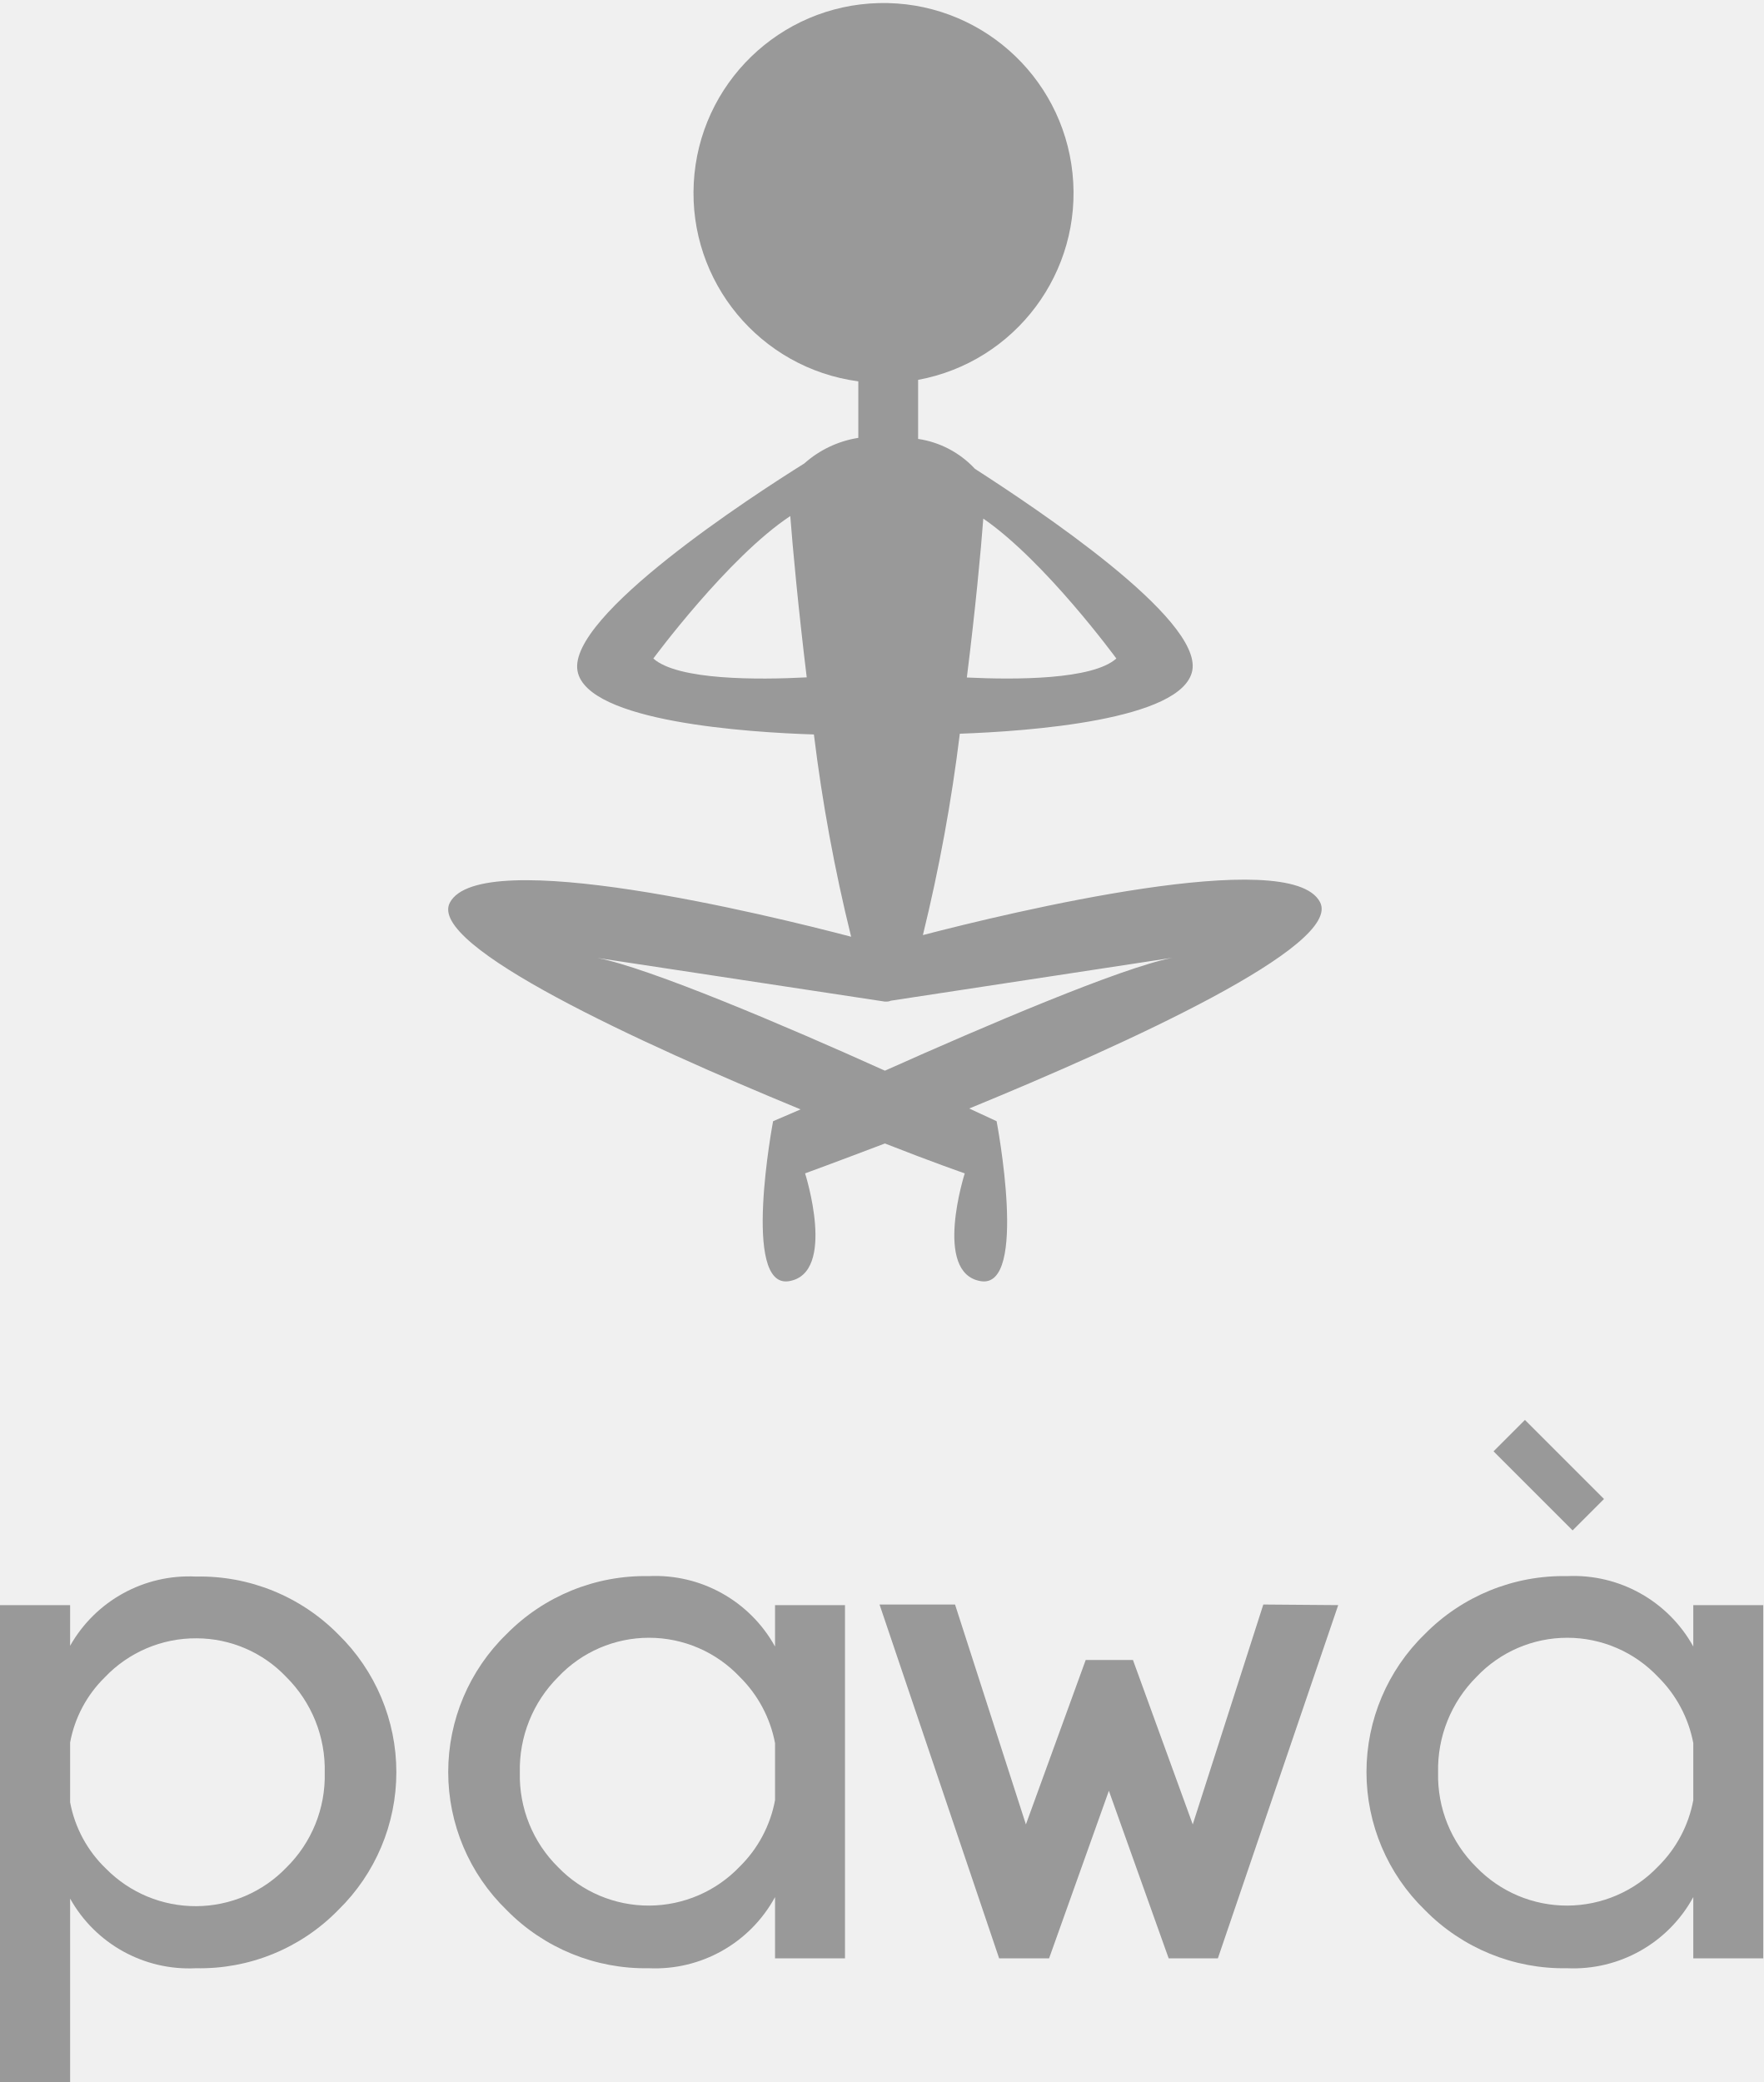
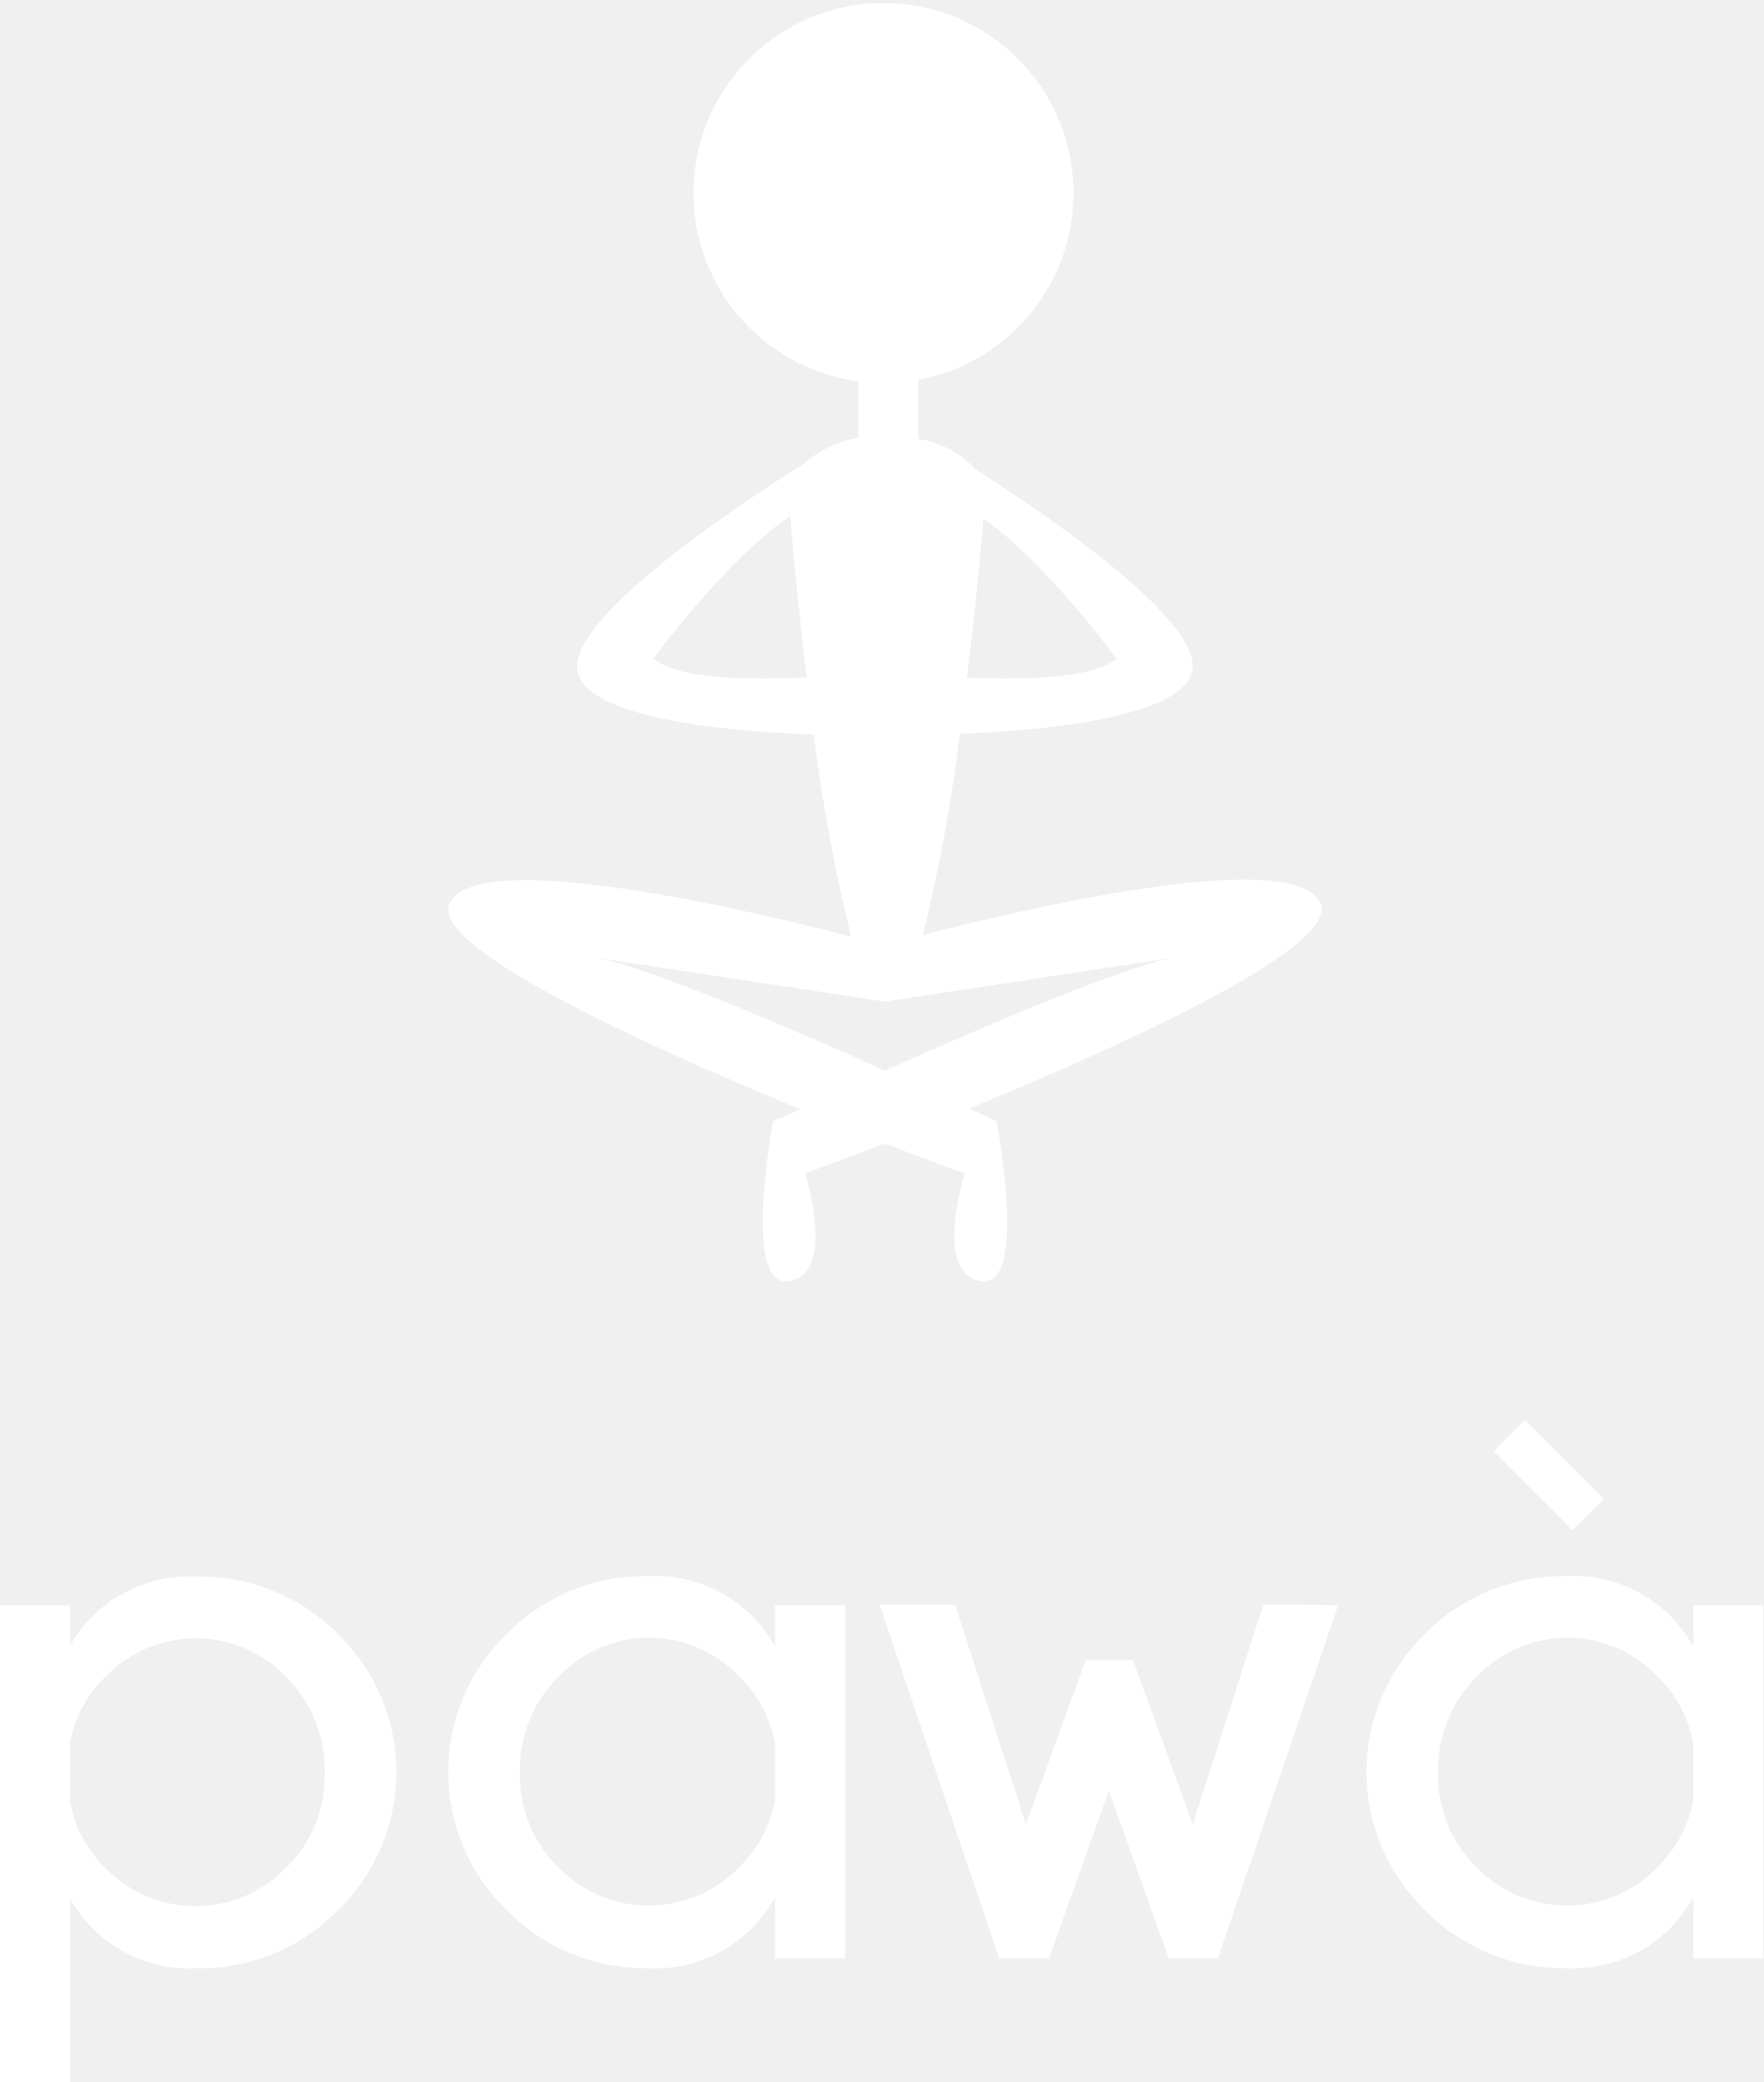
<svg xmlns="http://www.w3.org/2000/svg" viewBox="0 0 117.94 139.27">
  <defs>
-     <style>.cls-1{fill:#999;}</style>
+     <style>.cls-1{fill:#FFF;}</style>
  </defs>
  <g id="Layer_2" data-name="Layer 2">
    <g id="Layer_1-2" data-name="Layer 1">
      <path class="cls-1" d="M0,107.37H4.69v2.72a9.14,9.14,0,0,1,8.41-4.63,13,13,0,0,1,9.53,3.87,12.88,12.88,0,0,1,0,18.43,12.92,12.92,0,0,1-9.53,3.9A9.11,9.11,0,0,1,4.69,127v12.3H0Zm4.69,9.19v4A8.24,8.24,0,0,0,7.09,125a8.42,8.42,0,0,0,12.06-.07,8.6,8.6,0,0,0,2.57-6.35,8.71,8.71,0,0,0-2.57-6.4,8.3,8.3,0,0,0-6-2.59A8.39,8.39,0,0,0,7,112.21,8.18,8.18,0,0,0,4.69,116.56Z" />
      <path class="cls-1" d="M56.52,131H51.84V126.9a9.13,9.13,0,0,1-8.44,4.76,13,13,0,0,1-9.52-3.9,12.86,12.86,0,0,1,0-18.45,13,13,0,0,1,9.52-3.88,9.15,9.15,0,0,1,8.44,4.71v-2.77h4.68Zm-4.68-10.62v-3.78a8.43,8.43,0,0,0-2.36-4.43,8.35,8.35,0,0,0-12.14,0,8.75,8.75,0,0,0-2.57,6.4,8.61,8.61,0,0,0,2.57,6.34,8.42,8.42,0,0,0,12.14-.05A8.39,8.39,0,0,0,51.84,120.42Z" />
      <path class="cls-1" d="M89.51,107.37,81.46,131H78.17l-4-11.21-4,11.21H66.83l-8-23.67h5.05l4.74,14.71,4-11h3.16l4,11,4.72-14.71Z" />
      <path class="cls-1" d="M117.94,131h-4.68V126.9a9.13,9.13,0,0,1-8.44,4.76,13,13,0,0,1-9.52-3.9,12.86,12.86,0,0,1,0-18.45,13,13,0,0,1,9.52-3.88,9.15,9.15,0,0,1,8.44,4.71v-2.77h4.68Zm-4.68-10.62v-3.78a8.43,8.43,0,0,0-2.36-4.43,8.35,8.35,0,0,0-12.14,0,8.75,8.75,0,0,0-2.57,6.4,8.61,8.61,0,0,0,2.57,6.34,8.42,8.42,0,0,0,12.14-.05A8.39,8.39,0,0,0,113.26,120.42Z" />
      <rect class="cls-1" x="102.11" y="94.93" width="2.97" height="7.48" transform="translate(-39.43 102.16) rotate(-45)" />
      <path class="cls-1" d="M88.29,60.34c-2-3.82-20.72.69-26.56,2.21A115.47,115.47,0,0,0,64.2,49.08c4.52-.16,14.92-.89,15.55-4.23C80.4,41.36,69.3,34,65.21,31.36a6.48,6.48,0,0,0-3.8-2V25.41a12.71,12.71,0,1,0-4,.1v3.78A7.08,7.08,0,0,0,53.8,31c-3.41,2.13-15.86,10.2-15.17,13.89.64,3.41,11.45,4.1,15.81,4.24a114.38,114.38,0,0,0,2.49,13.53c-5.48-1.44-24.79-6.17-26.84-2.28-1.53,2.89,12.81,9.44,23.46,13.83L51.71,75S49.58,86.24,52.78,85.7s1.07-7.21,1.07-7.21,2.13-.78,5.34-2c3.2,1.26,5.34,2,5.34,2s-2.14,6.68,1.07,7.21S66.66,75,66.66,75l-1.83-.85C75.48,69.78,89.82,63.23,88.29,60.34ZM65.77,34.69c4.14,2.85,8.9,9.36,8.9,9.36-1.59,1.42-6.72,1.43-10,1.27C65.23,40.85,65.61,36.85,65.77,34.69ZM43.7,44.05s5-6.78,9.16-9.53c.16,2.11.54,6.2,1.1,10.79C50.71,45.48,45.34,45.51,43.7,44.05ZM59.19,71.62c-6.64-3-15.81-6.89-19.23-7.54L59.19,67h.13a.58.58,0,0,0,.26-.06l18.83-2.87C75,64.73,65.83,68.65,59.19,71.62Z" />
    </g>
  </g>
</svg>
